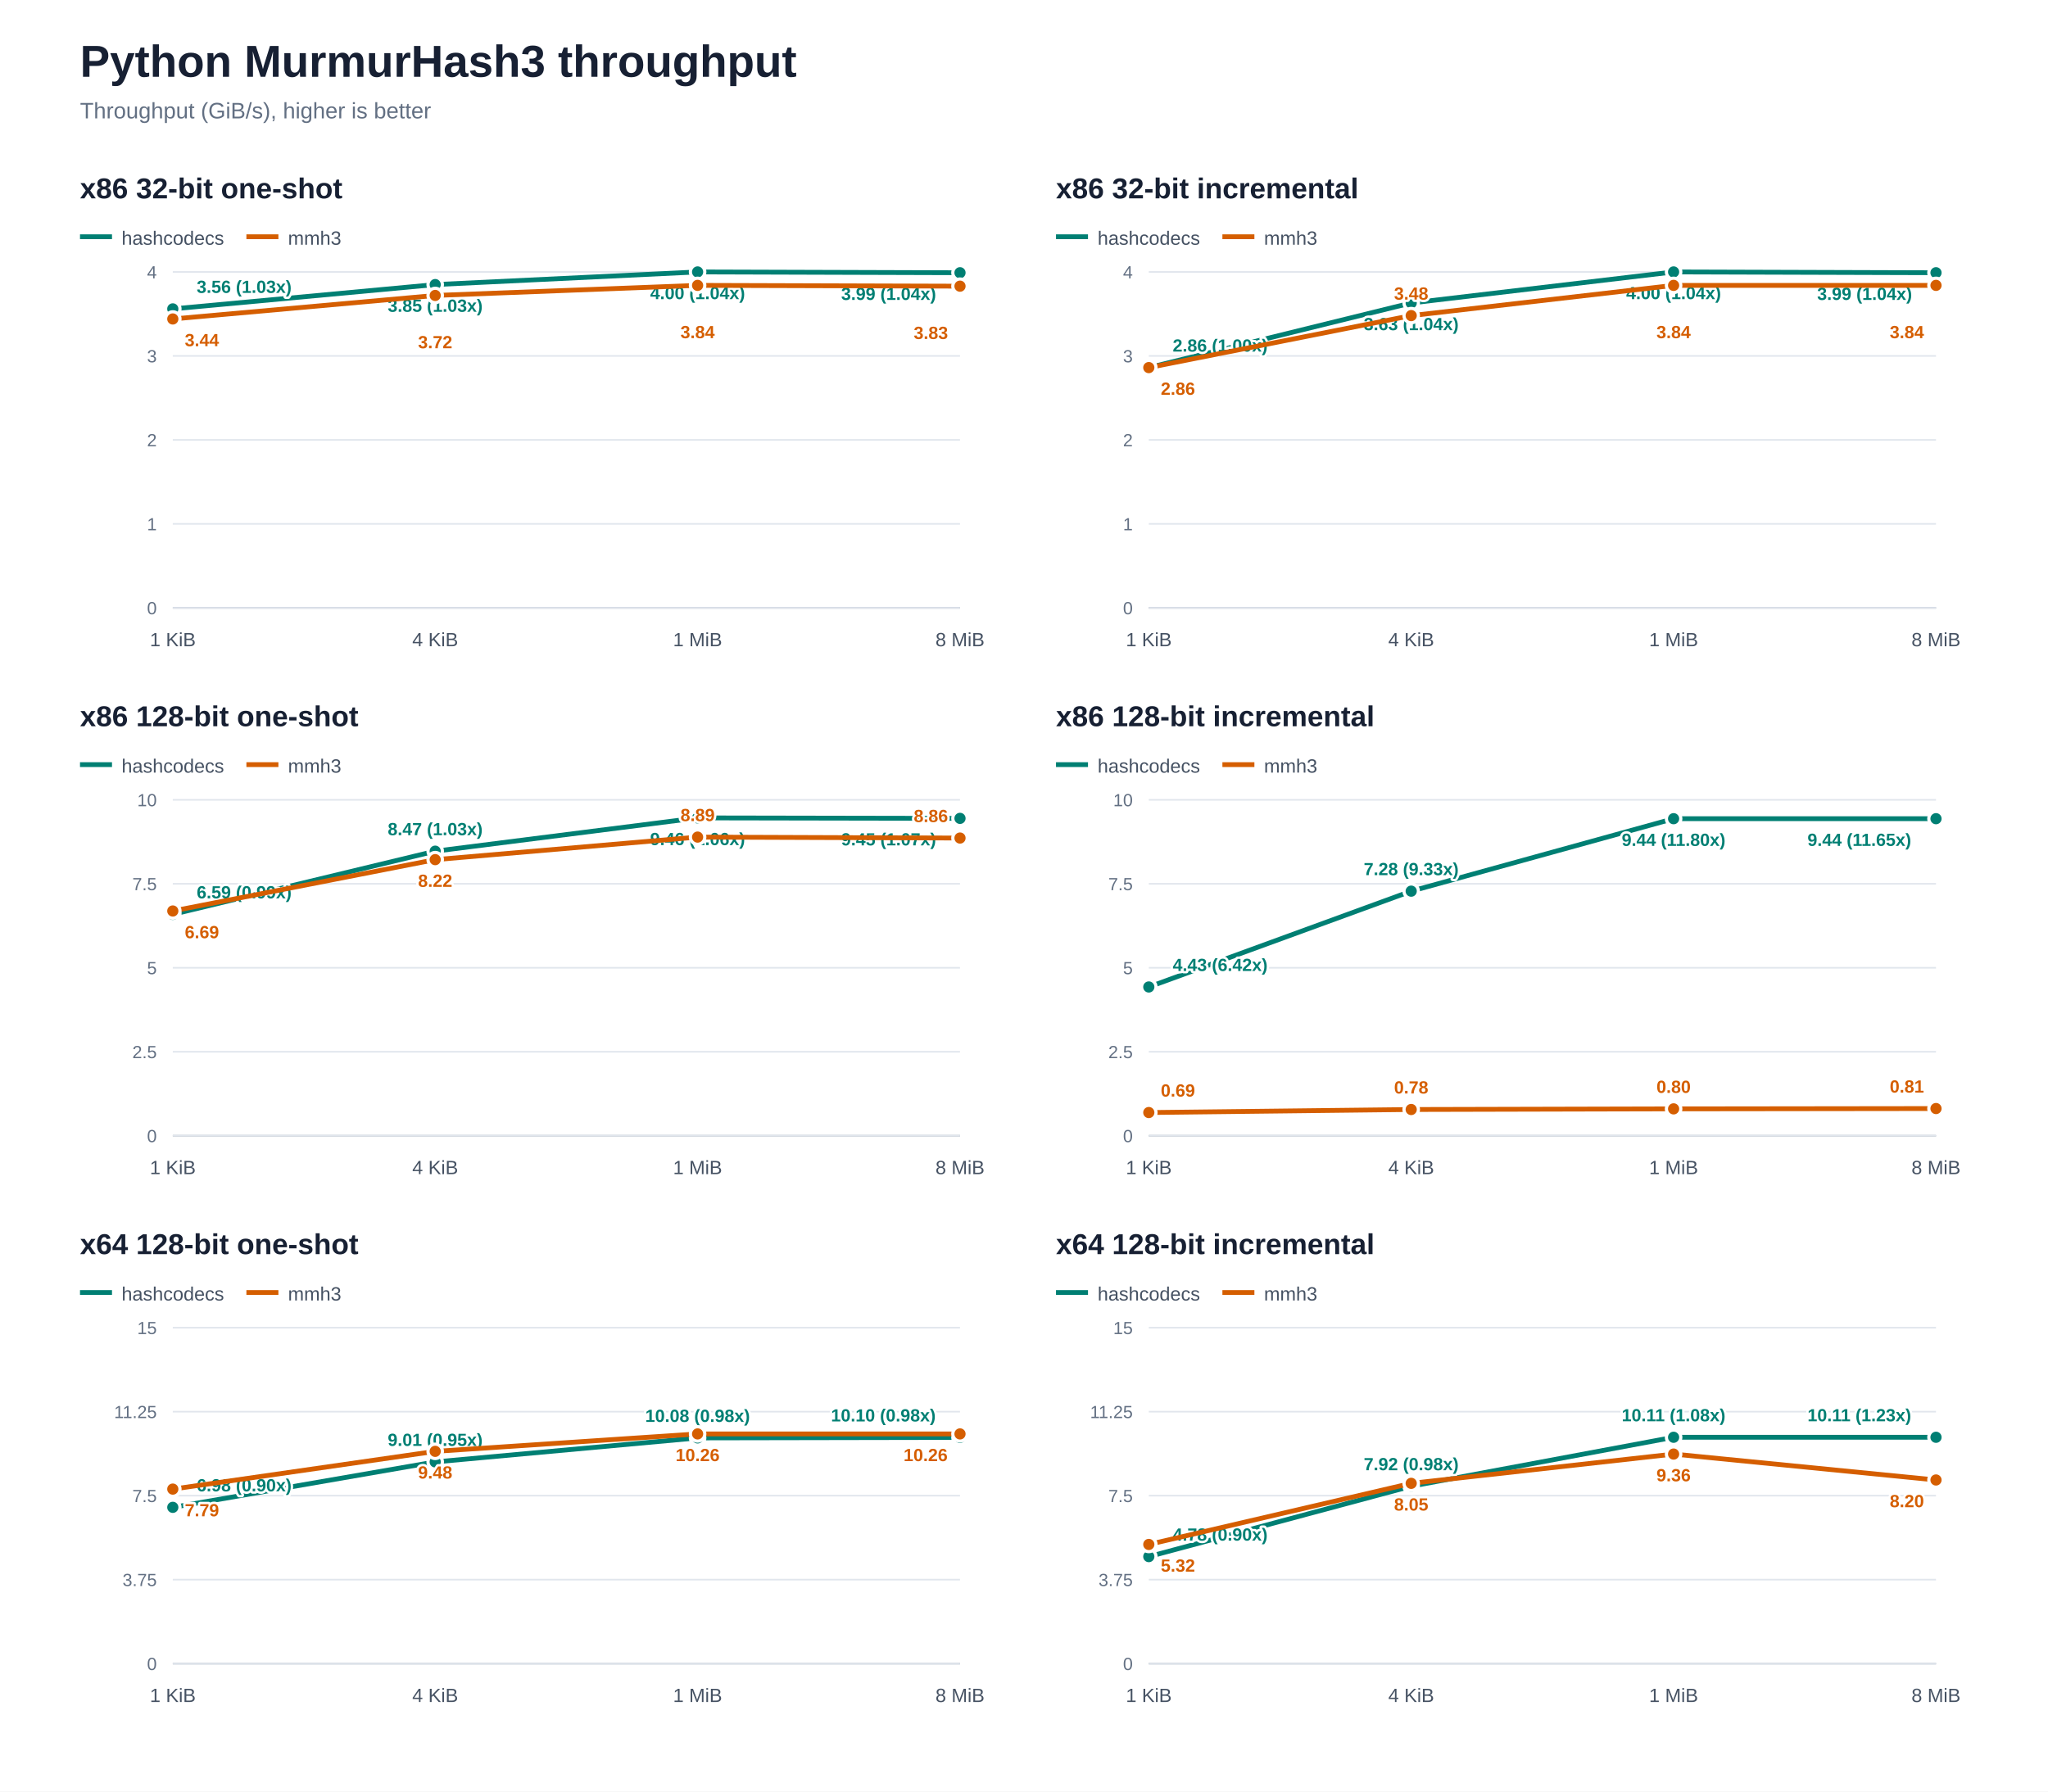
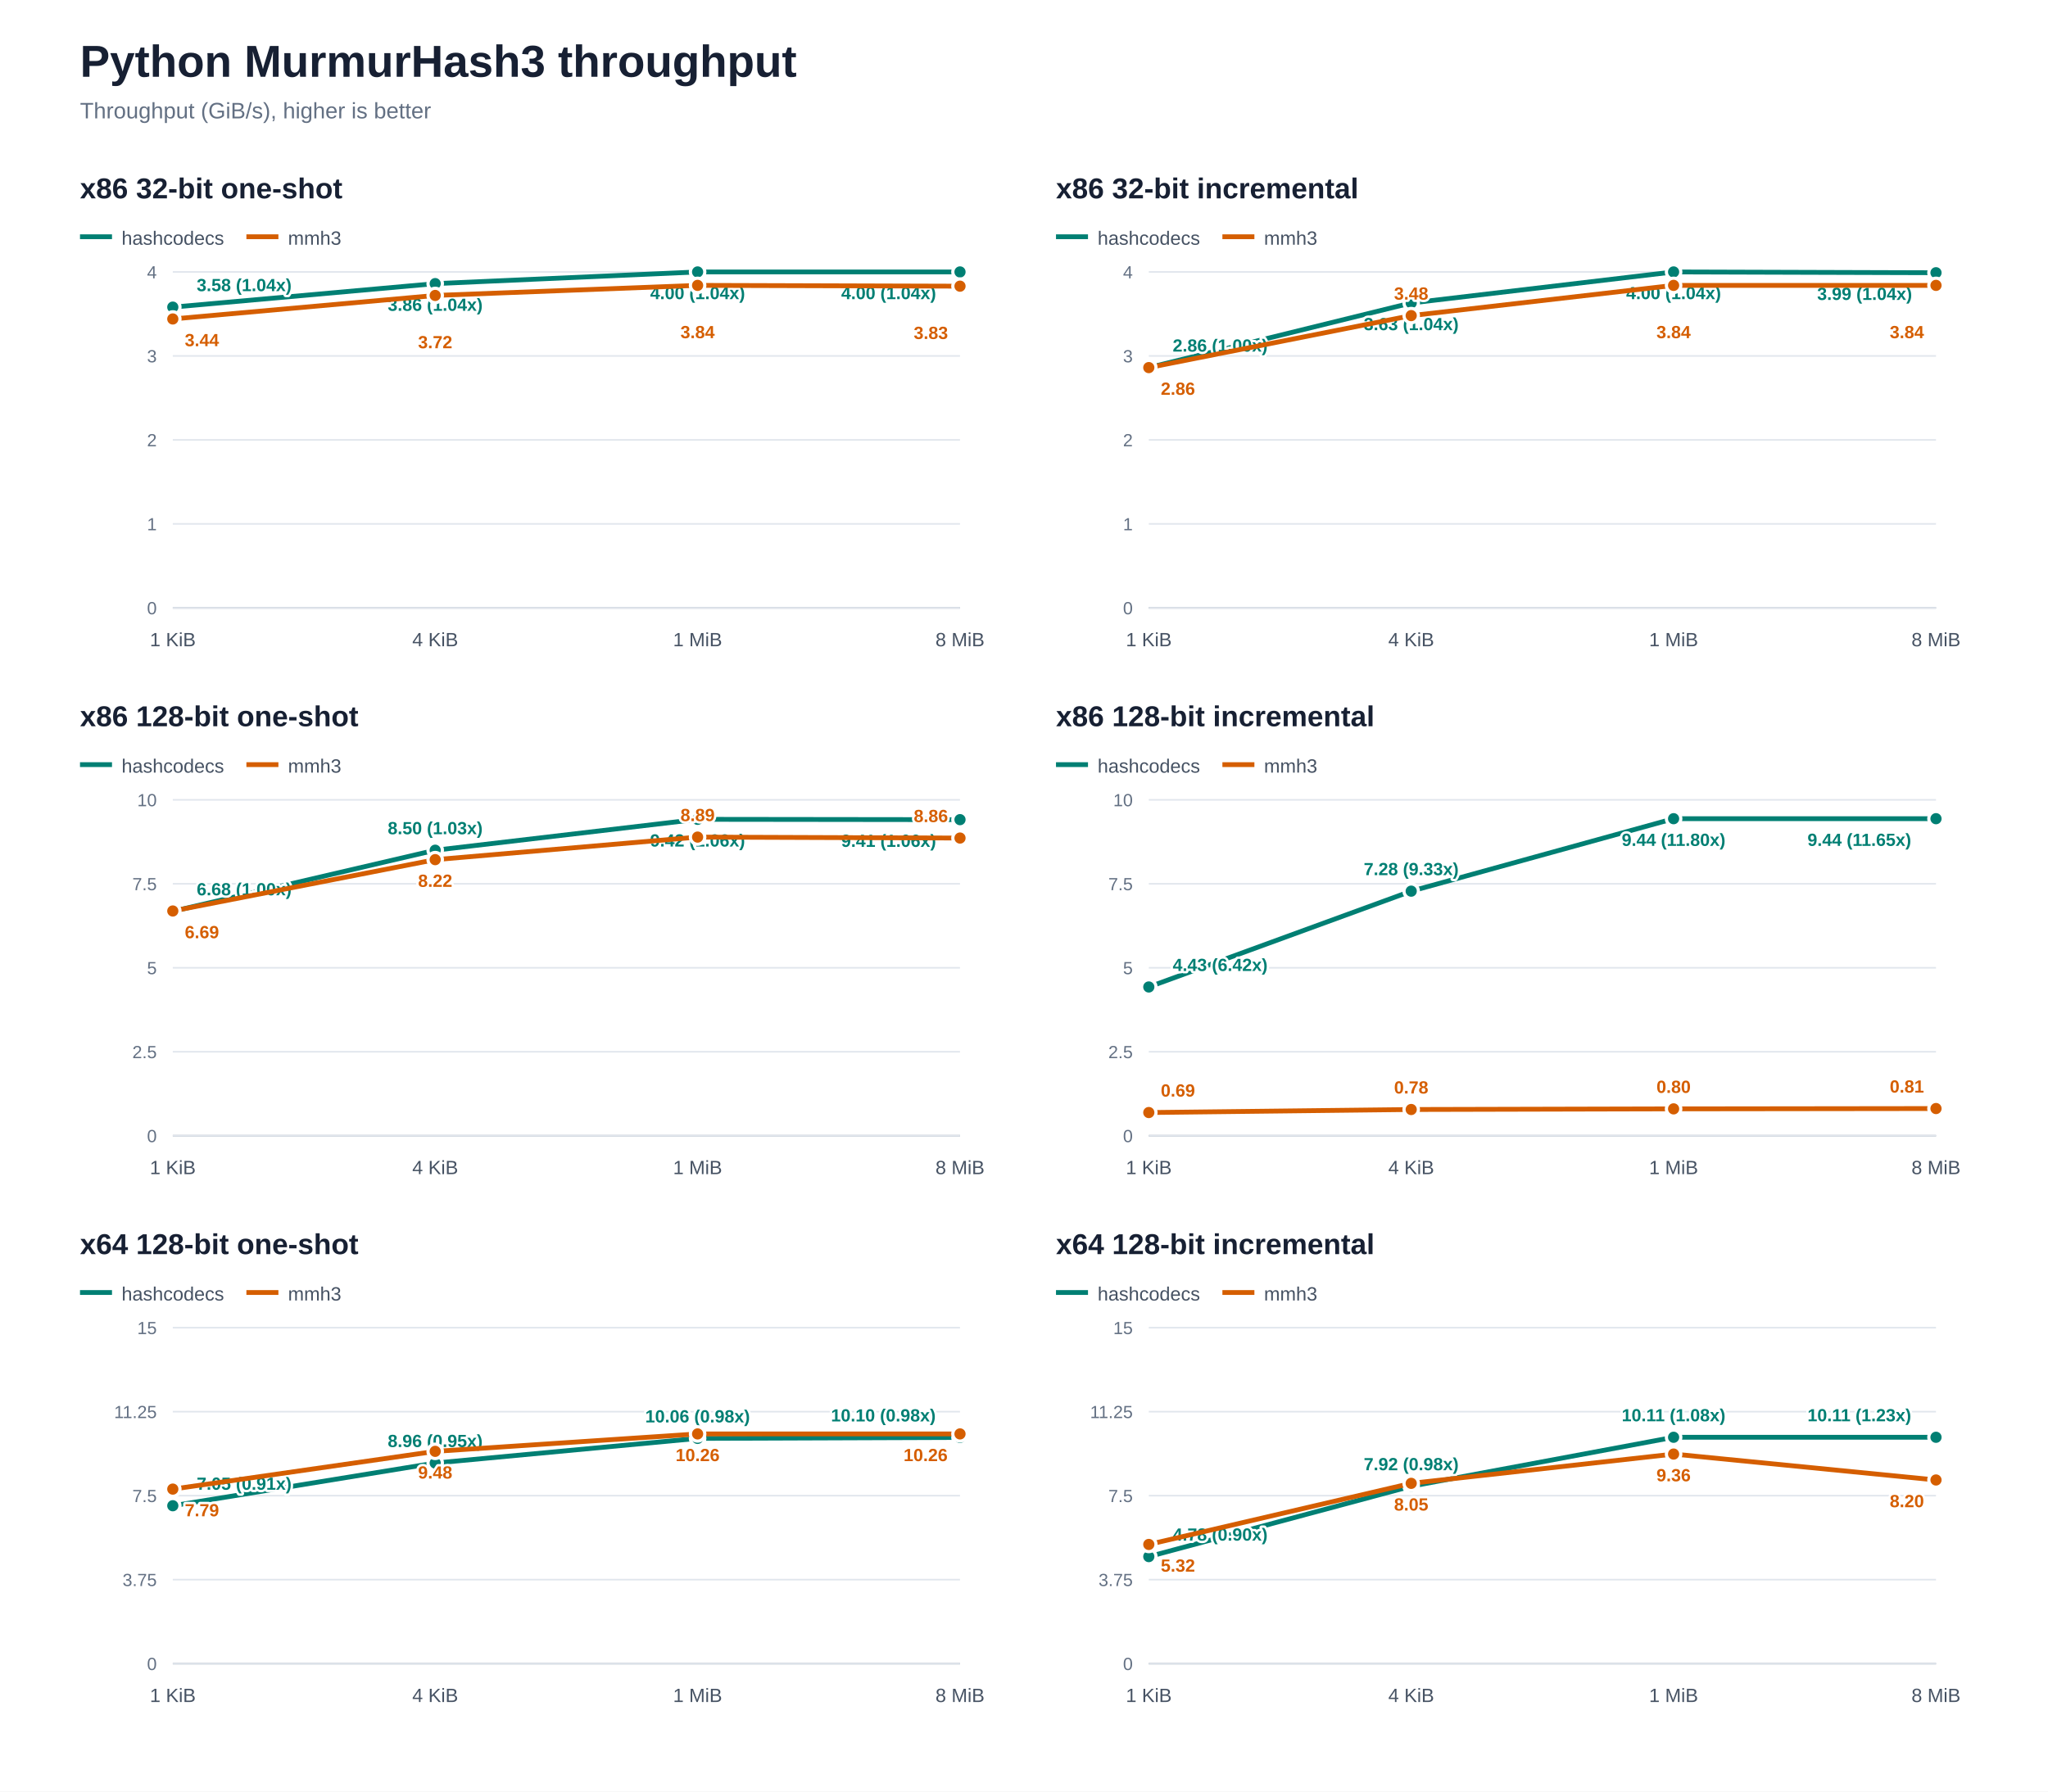
<svg xmlns="http://www.w3.org/2000/svg" width="1280" height="1120" viewBox="0 0 1280 1120" role="img" aria-labelledby="title desc">
  <rect width="100%" height="100%" fill="#ffffff" />
  <text x="50" y="48" fill="#172033" font-family="Segoe UI,Arial,sans-serif" font-size="28" font-weight="700">Python MurmurHash3 throughput</text>
  <text x="50" y="74" fill="#637083" font-family="Segoe UI,Arial,sans-serif" font-size="14">Throughput (GiB/s), higher is better</text>
  <text x="50" y="124" fill="#172033" font-family="Segoe UI,Arial,sans-serif" font-size="18" font-weight="600">x86 32-bit one-shot</text>
  <line x1="108" y1="380" x2="600" y2="380" stroke="#9aa5b4" />
  <line x1="50" y1="148" x2="70" y2="148" stroke="#007f73" stroke-width="3" />
  <text x="76" y="153" fill="#465263" font-family="Segoe UI,Arial,sans-serif" font-size="12">hashcodecs</text>
  <line x1="154" y1="148" x2="174" y2="148" stroke="#d55e00" stroke-width="3" />
  <text x="180" y="153" fill="#465263" font-family="Segoe UI,Arial,sans-serif" font-size="12">mmh3</text>
  <line x1="108" y1="380.0" x2="600" y2="380.0" stroke="#e1e6ed" />
  <text x="98" y="384.0" text-anchor="end" fill="#637083" font-family="Segoe UI,Arial,sans-serif" font-size="11">0</text>
  <line x1="108" y1="327.5" x2="600" y2="327.5" stroke="#e1e6ed" />
  <text x="98" y="331.5" text-anchor="end" fill="#637083" font-family="Segoe UI,Arial,sans-serif" font-size="11">1</text>
  <line x1="108" y1="275.0" x2="600" y2="275.0" stroke="#e1e6ed" />
  <text x="98" y="279.0" text-anchor="end" fill="#637083" font-family="Segoe UI,Arial,sans-serif" font-size="11">2</text>
  <line x1="108" y1="222.5" x2="600" y2="222.5" stroke="#e1e6ed" />
  <text x="98" y="226.5" text-anchor="end" fill="#637083" font-family="Segoe UI,Arial,sans-serif" font-size="11">3</text>
  <line x1="108" y1="170.0" x2="600" y2="170.0" stroke="#e1e6ed" />
  <text x="98" y="174.0" text-anchor="end" fill="#637083" font-family="Segoe UI,Arial,sans-serif" font-size="11">4</text>
  <text x="108.0" y="404" text-anchor="middle" fill="#465263" font-family="Segoe UI,Arial,sans-serif" font-size="12">1 KiB</text>
  <text x="272.0" y="404" text-anchor="middle" fill="#465263" font-family="Segoe UI,Arial,sans-serif" font-size="12">4 KiB</text>
  <text x="436.0" y="404" text-anchor="middle" fill="#465263" font-family="Segoe UI,Arial,sans-serif" font-size="12">1 MiB</text>
  <text x="600.0" y="404" text-anchor="middle" fill="#465263" font-family="Segoe UI,Arial,sans-serif" font-size="12">8 MiB</text>
-   <polyline points="108.0,193.1 272.0,177.9 436.0,170.0 600.0,170.5" fill="none" stroke="#007f73" stroke-width="3" stroke-linejoin="round" stroke-linecap="round" />
-   <circle cx="108.0" cy="193.1" r="4.5" fill="#007f73" stroke="#ffffff" stroke-width="2" />
-   <text x="152.6" y="183.1" text-anchor="middle" fill="#007f73" font-family="Segoe UI,Arial,sans-serif" font-size="11" font-weight="600" paint-order="stroke" stroke="#ffffff" stroke-width="3" stroke-linejoin="round">3.56 (1.03x)</text>
-   <circle cx="272.0" cy="177.9" r="4.5" fill="#007f73" stroke="#ffffff" stroke-width="2" />
-   <text x="272.0" y="194.9" text-anchor="middle" fill="#007f73" font-family="Segoe UI,Arial,sans-serif" font-size="11" font-weight="600" paint-order="stroke" stroke="#ffffff" stroke-width="3" stroke-linejoin="round">3.85 (1.03x)</text>
+   <polyline points="108.0,192.0 272.0,177.3 436.0,170.0 600.0,170.0" fill="none" stroke="#007f73" stroke-width="3" stroke-linejoin="round" stroke-linecap="round" />
+   <circle cx="108.0" cy="192.0" r="4.5" fill="#007f73" stroke="#ffffff" stroke-width="2" />
+   <text x="152.6" y="182.0" text-anchor="middle" fill="#007f73" font-family="Segoe UI,Arial,sans-serif" font-size="11" font-weight="600" paint-order="stroke" stroke="#ffffff" stroke-width="3" stroke-linejoin="round">3.58 (1.04x)</text>
+   <circle cx="272.0" cy="177.3" r="4.5" fill="#007f73" stroke="#ffffff" stroke-width="2" />
+   <text x="272.0" y="194.3" text-anchor="middle" fill="#007f73" font-family="Segoe UI,Arial,sans-serif" font-size="11" font-weight="600" paint-order="stroke" stroke="#ffffff" stroke-width="3" stroke-linejoin="round">3.86 (1.04x)</text>
  <circle cx="436.0" cy="170.0" r="4.5" fill="#007f73" stroke="#ffffff" stroke-width="2" />
  <text x="436.0" y="187.0" text-anchor="middle" fill="#007f73" font-family="Segoe UI,Arial,sans-serif" font-size="11" font-weight="600" paint-order="stroke" stroke="#ffffff" stroke-width="3" stroke-linejoin="round">4.00 (1.04x)</text>
-   <circle cx="600.0" cy="170.5" r="4.5" fill="#007f73" stroke="#ffffff" stroke-width="2" />
-   <text x="555.4" y="187.5" text-anchor="middle" fill="#007f73" font-family="Segoe UI,Arial,sans-serif" font-size="11" font-weight="600" paint-order="stroke" stroke="#ffffff" stroke-width="3" stroke-linejoin="round">3.99 (1.04x)</text>
+   <circle cx="600.0" cy="170.0" r="4.5" fill="#007f73" stroke="#ffffff" stroke-width="2" />
+   <text x="555.4" y="187.0" text-anchor="middle" fill="#007f73" font-family="Segoe UI,Arial,sans-serif" font-size="11" font-weight="600" paint-order="stroke" stroke="#ffffff" stroke-width="3" stroke-linejoin="round">4.00 (1.04x)</text>
  <polyline points="108.0,199.4 272.0,184.7 436.0,178.4 600.0,178.9" fill="none" stroke="#d55e00" stroke-width="3" stroke-linejoin="round" stroke-linecap="round" />
  <circle cx="108.0" cy="199.4" r="4.5" fill="#d55e00" stroke="#ffffff" stroke-width="2" />
  <text x="126.2" y="216.4" text-anchor="middle" fill="#d55e00" font-family="Segoe UI,Arial,sans-serif" font-size="11" font-weight="600" paint-order="stroke" stroke="#ffffff" stroke-width="3" stroke-linejoin="round">3.44</text>
  <circle cx="272.0" cy="184.7" r="4.5" fill="#d55e00" stroke="#ffffff" stroke-width="2" />
  <text x="272.0" y="217.7" text-anchor="middle" fill="#d55e00" font-family="Segoe UI,Arial,sans-serif" font-size="11" font-weight="600" paint-order="stroke" stroke="#ffffff" stroke-width="3" stroke-linejoin="round">3.72</text>
  <circle cx="436.0" cy="178.4" r="4.5" fill="#d55e00" stroke="#ffffff" stroke-width="2" />
  <text x="436.0" y="211.4" text-anchor="middle" fill="#d55e00" font-family="Segoe UI,Arial,sans-serif" font-size="11" font-weight="600" paint-order="stroke" stroke="#ffffff" stroke-width="3" stroke-linejoin="round">3.84</text>
  <circle cx="600.0" cy="178.9" r="4.5" fill="#d55e00" stroke="#ffffff" stroke-width="2" />
  <text x="581.8" y="211.9" text-anchor="middle" fill="#d55e00" font-family="Segoe UI,Arial,sans-serif" font-size="11" font-weight="600" paint-order="stroke" stroke="#ffffff" stroke-width="3" stroke-linejoin="round">3.83</text>
  <text x="660" y="124" fill="#172033" font-family="Segoe UI,Arial,sans-serif" font-size="18" font-weight="600">x86 32-bit incremental</text>
  <line x1="718" y1="380" x2="1210" y2="380" stroke="#9aa5b4" />
  <line x1="660" y1="148" x2="680" y2="148" stroke="#007f73" stroke-width="3" />
  <text x="686" y="153" fill="#465263" font-family="Segoe UI,Arial,sans-serif" font-size="12">hashcodecs</text>
  <line x1="764" y1="148" x2="784" y2="148" stroke="#d55e00" stroke-width="3" />
  <text x="790" y="153" fill="#465263" font-family="Segoe UI,Arial,sans-serif" font-size="12">mmh3</text>
  <line x1="718" y1="380.0" x2="1210" y2="380.0" stroke="#e1e6ed" />
  <text x="708" y="384.0" text-anchor="end" fill="#637083" font-family="Segoe UI,Arial,sans-serif" font-size="11">0</text>
  <line x1="718" y1="327.5" x2="1210" y2="327.5" stroke="#e1e6ed" />
  <text x="708" y="331.5" text-anchor="end" fill="#637083" font-family="Segoe UI,Arial,sans-serif" font-size="11">1</text>
  <line x1="718" y1="275.0" x2="1210" y2="275.0" stroke="#e1e6ed" />
  <text x="708" y="279.0" text-anchor="end" fill="#637083" font-family="Segoe UI,Arial,sans-serif" font-size="11">2</text>
  <line x1="718" y1="222.5" x2="1210" y2="222.5" stroke="#e1e6ed" />
  <text x="708" y="226.5" text-anchor="end" fill="#637083" font-family="Segoe UI,Arial,sans-serif" font-size="11">3</text>
  <line x1="718" y1="170.0" x2="1210" y2="170.0" stroke="#e1e6ed" />
  <text x="708" y="174.0" text-anchor="end" fill="#637083" font-family="Segoe UI,Arial,sans-serif" font-size="11">4</text>
  <text x="718.0" y="404" text-anchor="middle" fill="#465263" font-family="Segoe UI,Arial,sans-serif" font-size="12">1 KiB</text>
  <text x="882.0" y="404" text-anchor="middle" fill="#465263" font-family="Segoe UI,Arial,sans-serif" font-size="12">4 KiB</text>
  <text x="1046.0" y="404" text-anchor="middle" fill="#465263" font-family="Segoe UI,Arial,sans-serif" font-size="12">1 MiB</text>
  <text x="1210.0" y="404" text-anchor="middle" fill="#465263" font-family="Segoe UI,Arial,sans-serif" font-size="12">8 MiB</text>
  <polyline points="718.0,229.8 882.0,189.4 1046.0,170.0 1210.0,170.5" fill="none" stroke="#007f73" stroke-width="3" stroke-linejoin="round" stroke-linecap="round" />
  <circle cx="718.0" cy="229.8" r="4.5" fill="#007f73" stroke="#ffffff" stroke-width="2" />
  <text x="762.6" y="219.8" text-anchor="middle" fill="#007f73" font-family="Segoe UI,Arial,sans-serif" font-size="11" font-weight="600" paint-order="stroke" stroke="#ffffff" stroke-width="3" stroke-linejoin="round">2.86 (1.00x)</text>
  <circle cx="882.0" cy="189.4" r="4.5" fill="#007f73" stroke="#ffffff" stroke-width="2" />
  <text x="882.0" y="206.4" text-anchor="middle" fill="#007f73" font-family="Segoe UI,Arial,sans-serif" font-size="11" font-weight="600" paint-order="stroke" stroke="#ffffff" stroke-width="3" stroke-linejoin="round">3.63 (1.04x)</text>
  <circle cx="1046.0" cy="170.0" r="4.5" fill="#007f73" stroke="#ffffff" stroke-width="2" />
  <text x="1046.0" y="187.0" text-anchor="middle" fill="#007f73" font-family="Segoe UI,Arial,sans-serif" font-size="11" font-weight="600" paint-order="stroke" stroke="#ffffff" stroke-width="3" stroke-linejoin="round">4.00 (1.04x)</text>
  <circle cx="1210.0" cy="170.5" r="4.5" fill="#007f73" stroke="#ffffff" stroke-width="2" />
  <text x="1165.4" y="187.5" text-anchor="middle" fill="#007f73" font-family="Segoe UI,Arial,sans-serif" font-size="11" font-weight="600" paint-order="stroke" stroke="#ffffff" stroke-width="3" stroke-linejoin="round">3.99 (1.04x)</text>
  <polyline points="718.0,229.8 882.0,197.3 1046.0,178.4 1210.0,178.4" fill="none" stroke="#d55e00" stroke-width="3" stroke-linejoin="round" stroke-linecap="round" />
  <circle cx="718.0" cy="229.8" r="4.5" fill="#d55e00" stroke="#ffffff" stroke-width="2" />
  <text x="736.2" y="246.8" text-anchor="middle" fill="#d55e00" font-family="Segoe UI,Arial,sans-serif" font-size="11" font-weight="600" paint-order="stroke" stroke="#ffffff" stroke-width="3" stroke-linejoin="round">2.86</text>
  <circle cx="882.0" cy="197.3" r="4.5" fill="#d55e00" stroke="#ffffff" stroke-width="2" />
  <text x="882.0" y="187.3" text-anchor="middle" fill="#d55e00" font-family="Segoe UI,Arial,sans-serif" font-size="11" font-weight="600" paint-order="stroke" stroke="#ffffff" stroke-width="3" stroke-linejoin="round">3.48</text>
  <circle cx="1046.0" cy="178.4" r="4.5" fill="#d55e00" stroke="#ffffff" stroke-width="2" />
  <text x="1046.0" y="211.4" text-anchor="middle" fill="#d55e00" font-family="Segoe UI,Arial,sans-serif" font-size="11" font-weight="600" paint-order="stroke" stroke="#ffffff" stroke-width="3" stroke-linejoin="round">3.84</text>
  <circle cx="1210.0" cy="178.4" r="4.5" fill="#d55e00" stroke="#ffffff" stroke-width="2" />
  <text x="1191.8" y="211.4" text-anchor="middle" fill="#d55e00" font-family="Segoe UI,Arial,sans-serif" font-size="11" font-weight="600" paint-order="stroke" stroke="#ffffff" stroke-width="3" stroke-linejoin="round">3.84</text>
  <text x="50" y="454" fill="#172033" font-family="Segoe UI,Arial,sans-serif" font-size="18" font-weight="600">x86 128-bit one-shot</text>
  <line x1="108" y1="710" x2="600" y2="710" stroke="#9aa5b4" />
  <line x1="50" y1="478" x2="70" y2="478" stroke="#007f73" stroke-width="3" />
  <text x="76" y="483" fill="#465263" font-family="Segoe UI,Arial,sans-serif" font-size="12">hashcodecs</text>
  <line x1="154" y1="478" x2="174" y2="478" stroke="#d55e00" stroke-width="3" />
  <text x="180" y="483" fill="#465263" font-family="Segoe UI,Arial,sans-serif" font-size="12">mmh3</text>
  <line x1="108" y1="710.0" x2="600" y2="710.0" stroke="#e1e6ed" />
  <text x="98" y="714.0" text-anchor="end" fill="#637083" font-family="Segoe UI,Arial,sans-serif" font-size="11">0</text>
  <line x1="108" y1="657.5" x2="600" y2="657.5" stroke="#e1e6ed" />
  <text x="98" y="661.5" text-anchor="end" fill="#637083" font-family="Segoe UI,Arial,sans-serif" font-size="11">2.5</text>
  <line x1="108" y1="605.0" x2="600" y2="605.0" stroke="#e1e6ed" />
  <text x="98" y="609.0" text-anchor="end" fill="#637083" font-family="Segoe UI,Arial,sans-serif" font-size="11">5</text>
  <line x1="108" y1="552.5" x2="600" y2="552.5" stroke="#e1e6ed" />
  <text x="98" y="556.5" text-anchor="end" fill="#637083" font-family="Segoe UI,Arial,sans-serif" font-size="11">7.5</text>
  <line x1="108" y1="500.0" x2="600" y2="500.0" stroke="#e1e6ed" />
  <text x="98" y="504.0" text-anchor="end" fill="#637083" font-family="Segoe UI,Arial,sans-serif" font-size="11">10</text>
  <text x="108.0" y="734" text-anchor="middle" fill="#465263" font-family="Segoe UI,Arial,sans-serif" font-size="12">1 KiB</text>
  <text x="272.0" y="734" text-anchor="middle" fill="#465263" font-family="Segoe UI,Arial,sans-serif" font-size="12">4 KiB</text>
  <text x="436.0" y="734" text-anchor="middle" fill="#465263" font-family="Segoe UI,Arial,sans-serif" font-size="12">1 MiB</text>
  <text x="600.0" y="734" text-anchor="middle" fill="#465263" font-family="Segoe UI,Arial,sans-serif" font-size="12">8 MiB</text>
-   <polyline points="108.0,571.6 272.0,532.1 436.0,511.3 600.0,511.6" fill="none" stroke="#007f73" stroke-width="3" stroke-linejoin="round" stroke-linecap="round" />
-   <circle cx="108.0" cy="571.6" r="4.5" fill="#007f73" stroke="#ffffff" stroke-width="2" />
-   <text x="152.6" y="561.6" text-anchor="middle" fill="#007f73" font-family="Segoe UI,Arial,sans-serif" font-size="11" font-weight="600" paint-order="stroke" stroke="#ffffff" stroke-width="3" stroke-linejoin="round">6.59 (0.99x)</text>
-   <circle cx="272.0" cy="532.1" r="4.5" fill="#007f73" stroke="#ffffff" stroke-width="2" />
-   <text x="272.0" y="522.1" text-anchor="middle" fill="#007f73" font-family="Segoe UI,Arial,sans-serif" font-size="11" font-weight="600" paint-order="stroke" stroke="#ffffff" stroke-width="3" stroke-linejoin="round">8.47 (1.03x)</text>
-   <circle cx="436.0" cy="511.3" r="4.5" fill="#007f73" stroke="#ffffff" stroke-width="2" />
-   <text x="436.0" y="528.3" text-anchor="middle" fill="#007f73" font-family="Segoe UI,Arial,sans-serif" font-size="11" font-weight="600" paint-order="stroke" stroke="#ffffff" stroke-width="3" stroke-linejoin="round">9.46 (1.06x)</text>
-   <circle cx="600.0" cy="511.6" r="4.5" fill="#007f73" stroke="#ffffff" stroke-width="2" />
-   <text x="555.4" y="528.5" text-anchor="middle" fill="#007f73" font-family="Segoe UI,Arial,sans-serif" font-size="11" font-weight="600" paint-order="stroke" stroke="#ffffff" stroke-width="3" stroke-linejoin="round">9.45 (1.07x)</text>
+   <polyline points="108.0,569.7 272.0,531.5 436.0,512.2 600.0,512.4" fill="none" stroke="#007f73" stroke-width="3" stroke-linejoin="round" stroke-linecap="round" />
+   <circle cx="108.0" cy="569.7" r="4.5" fill="#007f73" stroke="#ffffff" stroke-width="2" />
+   <text x="152.6" y="559.7" text-anchor="middle" fill="#007f73" font-family="Segoe UI,Arial,sans-serif" font-size="11" font-weight="600" paint-order="stroke" stroke="#ffffff" stroke-width="3" stroke-linejoin="round">6.68 (1.00x)</text>
+   <circle cx="272.0" cy="531.5" r="4.5" fill="#007f73" stroke="#ffffff" stroke-width="2" />
+   <text x="272.0" y="521.5" text-anchor="middle" fill="#007f73" font-family="Segoe UI,Arial,sans-serif" font-size="11" font-weight="600" paint-order="stroke" stroke="#ffffff" stroke-width="3" stroke-linejoin="round">8.50 (1.03x)</text>
+   <circle cx="436.0" cy="512.2" r="4.5" fill="#007f73" stroke="#ffffff" stroke-width="2" />
+   <text x="436.0" y="529.2" text-anchor="middle" fill="#007f73" font-family="Segoe UI,Arial,sans-serif" font-size="11" font-weight="600" paint-order="stroke" stroke="#ffffff" stroke-width="3" stroke-linejoin="round">9.42 (1.06x)</text>
+   <circle cx="600.0" cy="512.4" r="4.5" fill="#007f73" stroke="#ffffff" stroke-width="2" />
+   <text x="555.4" y="529.4" text-anchor="middle" fill="#007f73" font-family="Segoe UI,Arial,sans-serif" font-size="11" font-weight="600" paint-order="stroke" stroke="#ffffff" stroke-width="3" stroke-linejoin="round">9.41 (1.06x)</text>
  <polyline points="108.0,569.5 272.0,537.4 436.0,523.3 600.0,523.9" fill="none" stroke="#d55e00" stroke-width="3" stroke-linejoin="round" stroke-linecap="round" />
  <circle cx="108.0" cy="569.5" r="4.5" fill="#d55e00" stroke="#ffffff" stroke-width="2" />
  <text x="126.2" y="586.5" text-anchor="middle" fill="#d55e00" font-family="Segoe UI,Arial,sans-serif" font-size="11" font-weight="600" paint-order="stroke" stroke="#ffffff" stroke-width="3" stroke-linejoin="round">6.69</text>
  <circle cx="272.0" cy="537.4" r="4.5" fill="#d55e00" stroke="#ffffff" stroke-width="2" />
  <text x="272.0" y="554.4" text-anchor="middle" fill="#d55e00" font-family="Segoe UI,Arial,sans-serif" font-size="11" font-weight="600" paint-order="stroke" stroke="#ffffff" stroke-width="3" stroke-linejoin="round">8.22</text>
  <circle cx="436.0" cy="523.3" r="4.5" fill="#d55e00" stroke="#ffffff" stroke-width="2" />
  <text x="436.0" y="513.3" text-anchor="middle" fill="#d55e00" font-family="Segoe UI,Arial,sans-serif" font-size="11" font-weight="600" paint-order="stroke" stroke="#ffffff" stroke-width="3" stroke-linejoin="round">8.89</text>
  <circle cx="600.0" cy="523.9" r="4.5" fill="#d55e00" stroke="#ffffff" stroke-width="2" />
  <text x="581.8" y="513.9" text-anchor="middle" fill="#d55e00" font-family="Segoe UI,Arial,sans-serif" font-size="11" font-weight="600" paint-order="stroke" stroke="#ffffff" stroke-width="3" stroke-linejoin="round">8.86</text>
  <text x="660" y="454" fill="#172033" font-family="Segoe UI,Arial,sans-serif" font-size="18" font-weight="600">x86 128-bit incremental</text>
  <line x1="718" y1="710" x2="1210" y2="710" stroke="#9aa5b4" />
  <line x1="660" y1="478" x2="680" y2="478" stroke="#007f73" stroke-width="3" />
  <text x="686" y="483" fill="#465263" font-family="Segoe UI,Arial,sans-serif" font-size="12">hashcodecs</text>
  <line x1="764" y1="478" x2="784" y2="478" stroke="#d55e00" stroke-width="3" />
  <text x="790" y="483" fill="#465263" font-family="Segoe UI,Arial,sans-serif" font-size="12">mmh3</text>
  <line x1="718" y1="710.0" x2="1210" y2="710.0" stroke="#e1e6ed" />
  <text x="708" y="714.0" text-anchor="end" fill="#637083" font-family="Segoe UI,Arial,sans-serif" font-size="11">0</text>
  <line x1="718" y1="657.5" x2="1210" y2="657.5" stroke="#e1e6ed" />
  <text x="708" y="661.5" text-anchor="end" fill="#637083" font-family="Segoe UI,Arial,sans-serif" font-size="11">2.5</text>
  <line x1="718" y1="605.0" x2="1210" y2="605.0" stroke="#e1e6ed" />
  <text x="708" y="609.0" text-anchor="end" fill="#637083" font-family="Segoe UI,Arial,sans-serif" font-size="11">5</text>
  <line x1="718" y1="552.5" x2="1210" y2="552.5" stroke="#e1e6ed" />
  <text x="708" y="556.5" text-anchor="end" fill="#637083" font-family="Segoe UI,Arial,sans-serif" font-size="11">7.5</text>
  <line x1="718" y1="500.0" x2="1210" y2="500.0" stroke="#e1e6ed" />
  <text x="708" y="504.0" text-anchor="end" fill="#637083" font-family="Segoe UI,Arial,sans-serif" font-size="11">10</text>
  <text x="718.0" y="734" text-anchor="middle" fill="#465263" font-family="Segoe UI,Arial,sans-serif" font-size="12">1 KiB</text>
  <text x="882.0" y="734" text-anchor="middle" fill="#465263" font-family="Segoe UI,Arial,sans-serif" font-size="12">4 KiB</text>
  <text x="1046.0" y="734" text-anchor="middle" fill="#465263" font-family="Segoe UI,Arial,sans-serif" font-size="12">1 MiB</text>
  <text x="1210.0" y="734" text-anchor="middle" fill="#465263" font-family="Segoe UI,Arial,sans-serif" font-size="12">8 MiB</text>
  <polyline points="718.0,617.0 882.0,557.1 1046.0,511.8 1210.0,511.8" fill="none" stroke="#007f73" stroke-width="3" stroke-linejoin="round" stroke-linecap="round" />
  <circle cx="718.0" cy="617.0" r="4.5" fill="#007f73" stroke="#ffffff" stroke-width="2" />
  <text x="762.6" y="607.0" text-anchor="middle" fill="#007f73" font-family="Segoe UI,Arial,sans-serif" font-size="11" font-weight="600" paint-order="stroke" stroke="#ffffff" stroke-width="3" stroke-linejoin="round">4.43 (6.42x)</text>
  <circle cx="882.0" cy="557.1" r="4.5" fill="#007f73" stroke="#ffffff" stroke-width="2" />
  <text x="882.0" y="547.1" text-anchor="middle" fill="#007f73" font-family="Segoe UI,Arial,sans-serif" font-size="11" font-weight="600" paint-order="stroke" stroke="#ffffff" stroke-width="3" stroke-linejoin="round">7.28 (9.33x)</text>
  <circle cx="1046.0" cy="511.8" r="4.5" fill="#007f73" stroke="#ffffff" stroke-width="2" />
  <text x="1046.0" y="528.8" text-anchor="middle" fill="#007f73" font-family="Segoe UI,Arial,sans-serif" font-size="11" font-weight="600" paint-order="stroke" stroke="#ffffff" stroke-width="3" stroke-linejoin="round">9.44 (11.80x)</text>
  <circle cx="1210.0" cy="511.8" r="4.5" fill="#007f73" stroke="#ffffff" stroke-width="2" />
  <text x="1162.1" y="528.8" text-anchor="middle" fill="#007f73" font-family="Segoe UI,Arial,sans-serif" font-size="11" font-weight="600" paint-order="stroke" stroke="#ffffff" stroke-width="3" stroke-linejoin="round">9.44 (11.65x)</text>
  <polyline points="718.0,695.5 882.0,693.6 1046.0,693.2 1210.0,693.0" fill="none" stroke="#d55e00" stroke-width="3" stroke-linejoin="round" stroke-linecap="round" />
  <circle cx="718.0" cy="695.5" r="4.5" fill="#d55e00" stroke="#ffffff" stroke-width="2" />
  <text x="736.2" y="685.5" text-anchor="middle" fill="#d55e00" font-family="Segoe UI,Arial,sans-serif" font-size="11" font-weight="600" paint-order="stroke" stroke="#ffffff" stroke-width="3" stroke-linejoin="round">0.69</text>
  <circle cx="882.0" cy="693.6" r="4.5" fill="#d55e00" stroke="#ffffff" stroke-width="2" />
  <text x="882.0" y="683.6" text-anchor="middle" fill="#d55e00" font-family="Segoe UI,Arial,sans-serif" font-size="11" font-weight="600" paint-order="stroke" stroke="#ffffff" stroke-width="3" stroke-linejoin="round">0.78</text>
  <circle cx="1046.0" cy="693.2" r="4.5" fill="#d55e00" stroke="#ffffff" stroke-width="2" />
  <text x="1046.0" y="683.2" text-anchor="middle" fill="#d55e00" font-family="Segoe UI,Arial,sans-serif" font-size="11" font-weight="600" paint-order="stroke" stroke="#ffffff" stroke-width="3" stroke-linejoin="round">0.80</text>
  <circle cx="1210.0" cy="693.0" r="4.5" fill="#d55e00" stroke="#ffffff" stroke-width="2" />
  <text x="1191.8" y="683.0" text-anchor="middle" fill="#d55e00" font-family="Segoe UI,Arial,sans-serif" font-size="11" font-weight="600" paint-order="stroke" stroke="#ffffff" stroke-width="3" stroke-linejoin="round">0.81</text>
  <text x="50" y="784" fill="#172033" font-family="Segoe UI,Arial,sans-serif" font-size="18" font-weight="600">x64 128-bit one-shot</text>
  <line x1="108" y1="1040" x2="600" y2="1040" stroke="#9aa5b4" />
  <line x1="50" y1="808" x2="70" y2="808" stroke="#007f73" stroke-width="3" />
  <text x="76" y="813" fill="#465263" font-family="Segoe UI,Arial,sans-serif" font-size="12">hashcodecs</text>
  <line x1="154" y1="808" x2="174" y2="808" stroke="#d55e00" stroke-width="3" />
  <text x="180" y="813" fill="#465263" font-family="Segoe UI,Arial,sans-serif" font-size="12">mmh3</text>
  <line x1="108" y1="1040.0" x2="600" y2="1040.0" stroke="#e1e6ed" />
  <text x="98" y="1044.0" text-anchor="end" fill="#637083" font-family="Segoe UI,Arial,sans-serif" font-size="11">0</text>
  <line x1="108" y1="987.5" x2="600" y2="987.5" stroke="#e1e6ed" />
  <text x="98" y="991.5" text-anchor="end" fill="#637083" font-family="Segoe UI,Arial,sans-serif" font-size="11">3.75</text>
  <line x1="108" y1="935.0" x2="600" y2="935.0" stroke="#e1e6ed" />
  <text x="98" y="939.0" text-anchor="end" fill="#637083" font-family="Segoe UI,Arial,sans-serif" font-size="11">7.5</text>
  <line x1="108" y1="882.5" x2="600" y2="882.5" stroke="#e1e6ed" />
  <text x="98" y="886.5" text-anchor="end" fill="#637083" font-family="Segoe UI,Arial,sans-serif" font-size="11">11.25</text>
  <line x1="108" y1="830.0" x2="600" y2="830.0" stroke="#e1e6ed" />
  <text x="98" y="834.0" text-anchor="end" fill="#637083" font-family="Segoe UI,Arial,sans-serif" font-size="11">15</text>
  <text x="108.0" y="1064" text-anchor="middle" fill="#465263" font-family="Segoe UI,Arial,sans-serif" font-size="12">1 KiB</text>
  <text x="272.0" y="1064" text-anchor="middle" fill="#465263" font-family="Segoe UI,Arial,sans-serif" font-size="12">4 KiB</text>
  <text x="436.0" y="1064" text-anchor="middle" fill="#465263" font-family="Segoe UI,Arial,sans-serif" font-size="12">1 MiB</text>
  <text x="600.0" y="1064" text-anchor="middle" fill="#465263" font-family="Segoe UI,Arial,sans-serif" font-size="12">8 MiB</text>
-   <polyline points="108.0,942.3 272.0,913.9 436.0,898.9 600.0,898.6" fill="none" stroke="#007f73" stroke-width="3" stroke-linejoin="round" stroke-linecap="round" />
-   <circle cx="108.0" cy="942.3" r="4.5" fill="#007f73" stroke="#ffffff" stroke-width="2" />
-   <text x="152.6" y="932.3" text-anchor="middle" fill="#007f73" font-family="Segoe UI,Arial,sans-serif" font-size="11" font-weight="600" paint-order="stroke" stroke="#ffffff" stroke-width="3" stroke-linejoin="round">6.98 (0.90x)</text>
-   <circle cx="272.0" cy="913.9" r="4.5" fill="#007f73" stroke="#ffffff" stroke-width="2" />
-   <text x="272.0" y="903.9" text-anchor="middle" fill="#007f73" font-family="Segoe UI,Arial,sans-serif" font-size="11" font-weight="600" paint-order="stroke" stroke="#ffffff" stroke-width="3" stroke-linejoin="round">9.01 (0.95x)</text>
-   <circle cx="436.0" cy="898.9" r="4.5" fill="#007f73" stroke="#ffffff" stroke-width="2" />
-   <text x="436.0" y="888.9" text-anchor="middle" fill="#007f73" font-family="Segoe UI,Arial,sans-serif" font-size="11" font-weight="600" paint-order="stroke" stroke="#ffffff" stroke-width="3" stroke-linejoin="round">10.08 (0.98x)</text>
+   <polyline points="108.0,941.3 272.0,914.6 436.0,899.2 600.0,898.6" fill="none" stroke="#007f73" stroke-width="3" stroke-linejoin="round" stroke-linecap="round" />
+   <circle cx="108.0" cy="941.3" r="4.5" fill="#007f73" stroke="#ffffff" stroke-width="2" />
+   <text x="152.6" y="931.3" text-anchor="middle" fill="#007f73" font-family="Segoe UI,Arial,sans-serif" font-size="11" font-weight="600" paint-order="stroke" stroke="#ffffff" stroke-width="3" stroke-linejoin="round">7.05 (0.91x)</text>
+   <circle cx="272.0" cy="914.6" r="4.5" fill="#007f73" stroke="#ffffff" stroke-width="2" />
+   <text x="272.0" y="904.6" text-anchor="middle" fill="#007f73" font-family="Segoe UI,Arial,sans-serif" font-size="11" font-weight="600" paint-order="stroke" stroke="#ffffff" stroke-width="3" stroke-linejoin="round">8.96 (0.95x)</text>
+   <circle cx="436.0" cy="899.2" r="4.5" fill="#007f73" stroke="#ffffff" stroke-width="2" />
+   <text x="436.0" y="889.2" text-anchor="middle" fill="#007f73" font-family="Segoe UI,Arial,sans-serif" font-size="11" font-weight="600" paint-order="stroke" stroke="#ffffff" stroke-width="3" stroke-linejoin="round">10.06 (0.98x)</text>
  <circle cx="600.0" cy="898.6" r="4.5" fill="#007f73" stroke="#ffffff" stroke-width="2" />
  <text x="552.1" y="888.6" text-anchor="middle" fill="#007f73" font-family="Segoe UI,Arial,sans-serif" font-size="11" font-weight="600" paint-order="stroke" stroke="#ffffff" stroke-width="3" stroke-linejoin="round">10.10 (0.98x)</text>
  <polyline points="108.0,930.9 272.0,907.3 436.0,896.4 600.0,896.4" fill="none" stroke="#d55e00" stroke-width="3" stroke-linejoin="round" stroke-linecap="round" />
  <circle cx="108.0" cy="930.9" r="4.5" fill="#d55e00" stroke="#ffffff" stroke-width="2" />
  <text x="126.2" y="947.9" text-anchor="middle" fill="#d55e00" font-family="Segoe UI,Arial,sans-serif" font-size="11" font-weight="600" paint-order="stroke" stroke="#ffffff" stroke-width="3" stroke-linejoin="round">7.79</text>
  <circle cx="272.0" cy="907.3" r="4.5" fill="#d55e00" stroke="#ffffff" stroke-width="2" />
  <text x="272.0" y="924.3" text-anchor="middle" fill="#d55e00" font-family="Segoe UI,Arial,sans-serif" font-size="11" font-weight="600" paint-order="stroke" stroke="#ffffff" stroke-width="3" stroke-linejoin="round">9.48</text>
  <circle cx="436.0" cy="896.4" r="4.5" fill="#d55e00" stroke="#ffffff" stroke-width="2" />
  <text x="436.0" y="913.4" text-anchor="middle" fill="#d55e00" font-family="Segoe UI,Arial,sans-serif" font-size="11" font-weight="600" paint-order="stroke" stroke="#ffffff" stroke-width="3" stroke-linejoin="round">10.26</text>
  <circle cx="600.0" cy="896.4" r="4.5" fill="#d55e00" stroke="#ffffff" stroke-width="2" />
  <text x="578.5" y="913.4" text-anchor="middle" fill="#d55e00" font-family="Segoe UI,Arial,sans-serif" font-size="11" font-weight="600" paint-order="stroke" stroke="#ffffff" stroke-width="3" stroke-linejoin="round">10.26</text>
  <text x="660" y="784" fill="#172033" font-family="Segoe UI,Arial,sans-serif" font-size="18" font-weight="600">x64 128-bit incremental</text>
  <line x1="718" y1="1040" x2="1210" y2="1040" stroke="#9aa5b4" />
  <line x1="660" y1="808" x2="680" y2="808" stroke="#007f73" stroke-width="3" />
  <text x="686" y="813" fill="#465263" font-family="Segoe UI,Arial,sans-serif" font-size="12">hashcodecs</text>
  <line x1="764" y1="808" x2="784" y2="808" stroke="#d55e00" stroke-width="3" />
  <text x="790" y="813" fill="#465263" font-family="Segoe UI,Arial,sans-serif" font-size="12">mmh3</text>
  <line x1="718" y1="1040.0" x2="1210" y2="1040.0" stroke="#e1e6ed" />
  <text x="708" y="1044.0" text-anchor="end" fill="#637083" font-family="Segoe UI,Arial,sans-serif" font-size="11">0</text>
  <line x1="718" y1="987.5" x2="1210" y2="987.5" stroke="#e1e6ed" />
  <text x="708" y="991.5" text-anchor="end" fill="#637083" font-family="Segoe UI,Arial,sans-serif" font-size="11">3.75</text>
  <line x1="718" y1="935.0" x2="1210" y2="935.0" stroke="#e1e6ed" />
  <text x="708" y="939.0" text-anchor="end" fill="#637083" font-family="Segoe UI,Arial,sans-serif" font-size="11">7.5</text>
  <line x1="718" y1="882.5" x2="1210" y2="882.5" stroke="#e1e6ed" />
  <text x="708" y="886.5" text-anchor="end" fill="#637083" font-family="Segoe UI,Arial,sans-serif" font-size="11">11.25</text>
  <line x1="718" y1="830.0" x2="1210" y2="830.0" stroke="#e1e6ed" />
  <text x="708" y="834.0" text-anchor="end" fill="#637083" font-family="Segoe UI,Arial,sans-serif" font-size="11">15</text>
  <text x="718.0" y="1064" text-anchor="middle" fill="#465263" font-family="Segoe UI,Arial,sans-serif" font-size="12">1 KiB</text>
  <text x="882.0" y="1064" text-anchor="middle" fill="#465263" font-family="Segoe UI,Arial,sans-serif" font-size="12">4 KiB</text>
  <text x="1046.0" y="1064" text-anchor="middle" fill="#465263" font-family="Segoe UI,Arial,sans-serif" font-size="12">1 MiB</text>
  <text x="1210.0" y="1064" text-anchor="middle" fill="#465263" font-family="Segoe UI,Arial,sans-serif" font-size="12">8 MiB</text>
  <polyline points="718.0,973.1 882.0,929.1 1046.0,898.5 1210.0,898.5" fill="none" stroke="#007f73" stroke-width="3" stroke-linejoin="round" stroke-linecap="round" />
  <circle cx="718.0" cy="973.1" r="4.5" fill="#007f73" stroke="#ffffff" stroke-width="2" />
  <text x="762.6" y="963.1" text-anchor="middle" fill="#007f73" font-family="Segoe UI,Arial,sans-serif" font-size="11" font-weight="600" paint-order="stroke" stroke="#ffffff" stroke-width="3" stroke-linejoin="round">4.78 (0.90x)</text>
  <circle cx="882.0" cy="929.1" r="4.5" fill="#007f73" stroke="#ffffff" stroke-width="2" />
  <text x="882.0" y="919.1" text-anchor="middle" fill="#007f73" font-family="Segoe UI,Arial,sans-serif" font-size="11" font-weight="600" paint-order="stroke" stroke="#ffffff" stroke-width="3" stroke-linejoin="round">7.92 (0.98x)</text>
  <circle cx="1046.0" cy="898.5" r="4.5" fill="#007f73" stroke="#ffffff" stroke-width="2" />
  <text x="1046.0" y="888.5" text-anchor="middle" fill="#007f73" font-family="Segoe UI,Arial,sans-serif" font-size="11" font-weight="600" paint-order="stroke" stroke="#ffffff" stroke-width="3" stroke-linejoin="round">10.11 (1.08x)</text>
  <circle cx="1210.0" cy="898.5" r="4.5" fill="#007f73" stroke="#ffffff" stroke-width="2" />
  <text x="1162.1" y="888.5" text-anchor="middle" fill="#007f73" font-family="Segoe UI,Arial,sans-serif" font-size="11" font-weight="600" paint-order="stroke" stroke="#ffffff" stroke-width="3" stroke-linejoin="round">10.11 (1.23x)</text>
  <polyline points="718.0,965.5 882.0,927.3 1046.0,909.0 1210.0,925.2" fill="none" stroke="#d55e00" stroke-width="3" stroke-linejoin="round" stroke-linecap="round" />
  <circle cx="718.0" cy="965.5" r="4.5" fill="#d55e00" stroke="#ffffff" stroke-width="2" />
  <text x="736.2" y="982.5" text-anchor="middle" fill="#d55e00" font-family="Segoe UI,Arial,sans-serif" font-size="11" font-weight="600" paint-order="stroke" stroke="#ffffff" stroke-width="3" stroke-linejoin="round">5.32</text>
  <circle cx="882.0" cy="927.3" r="4.5" fill="#d55e00" stroke="#ffffff" stroke-width="2" />
  <text x="882.0" y="944.3" text-anchor="middle" fill="#d55e00" font-family="Segoe UI,Arial,sans-serif" font-size="11" font-weight="600" paint-order="stroke" stroke="#ffffff" stroke-width="3" stroke-linejoin="round">8.05</text>
  <circle cx="1046.0" cy="909.0" r="4.5" fill="#d55e00" stroke="#ffffff" stroke-width="2" />
  <text x="1046.0" y="926.0" text-anchor="middle" fill="#d55e00" font-family="Segoe UI,Arial,sans-serif" font-size="11" font-weight="600" paint-order="stroke" stroke="#ffffff" stroke-width="3" stroke-linejoin="round">9.36</text>
  <circle cx="1210.0" cy="925.2" r="4.5" fill="#d55e00" stroke="#ffffff" stroke-width="2" />
  <text x="1191.8" y="942.2" text-anchor="middle" fill="#d55e00" font-family="Segoe UI,Arial,sans-serif" font-size="11" font-weight="600" paint-order="stroke" stroke="#ffffff" stroke-width="3" stroke-linejoin="round">8.20</text>
</svg>
